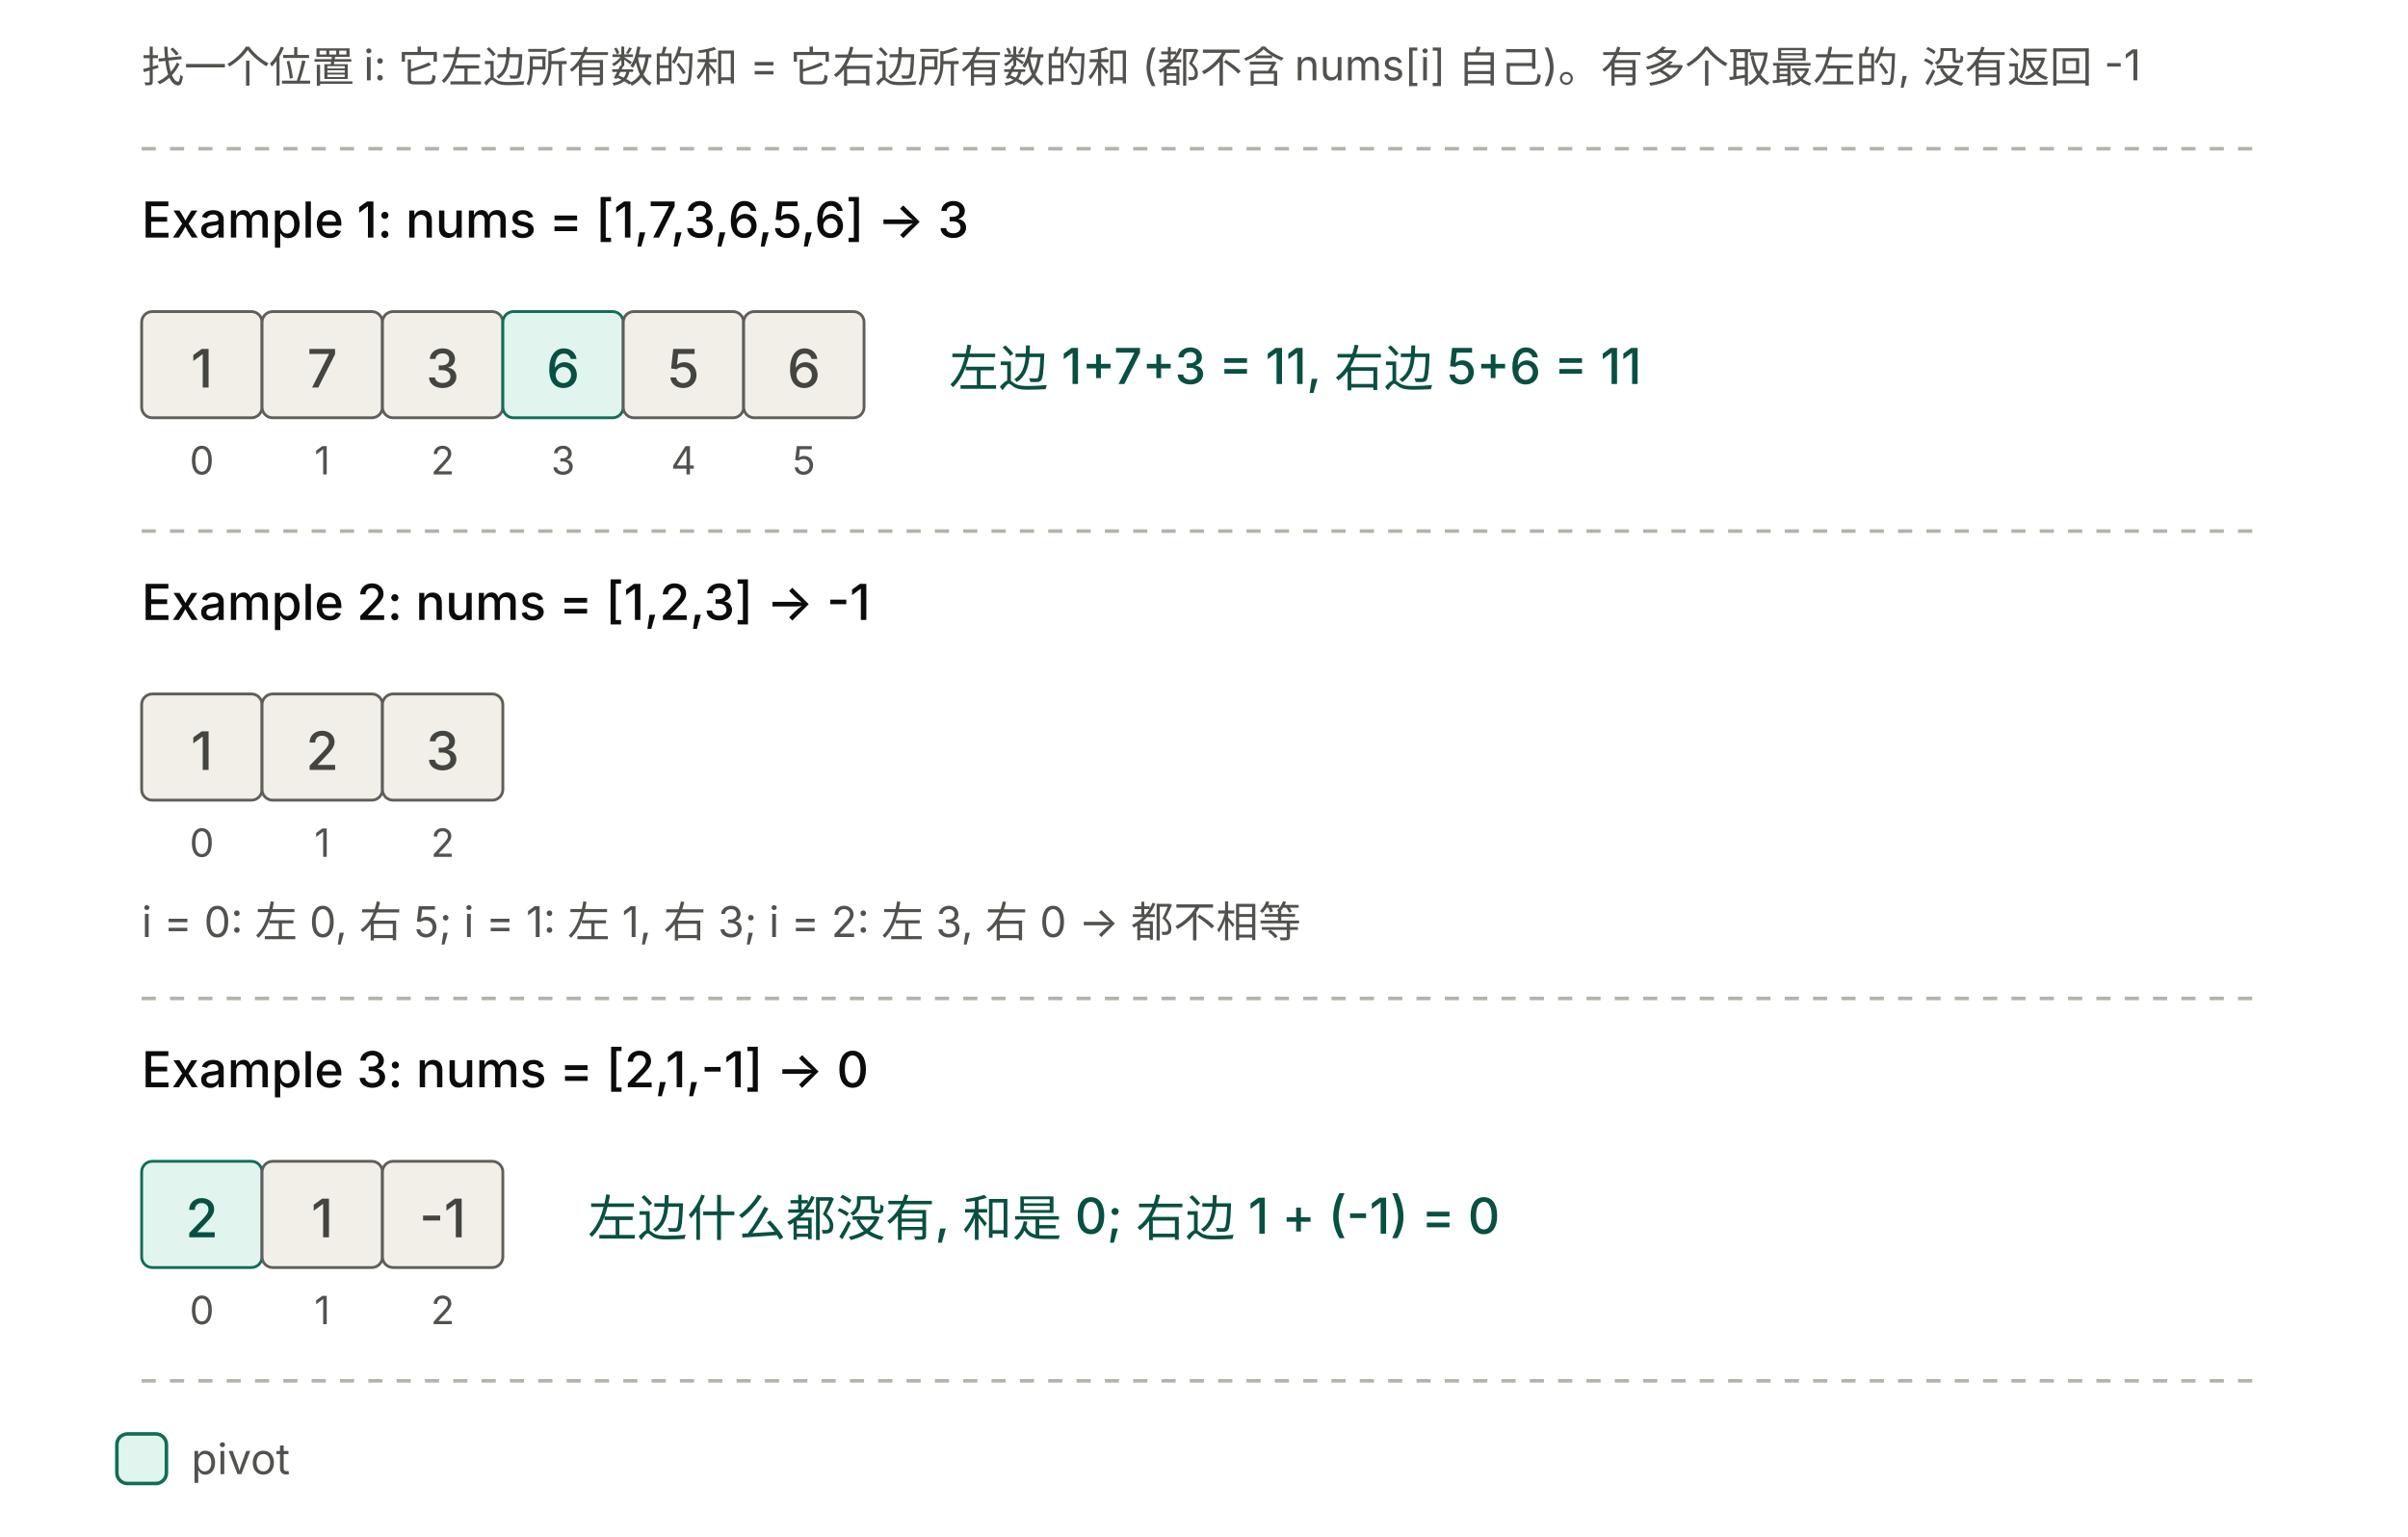
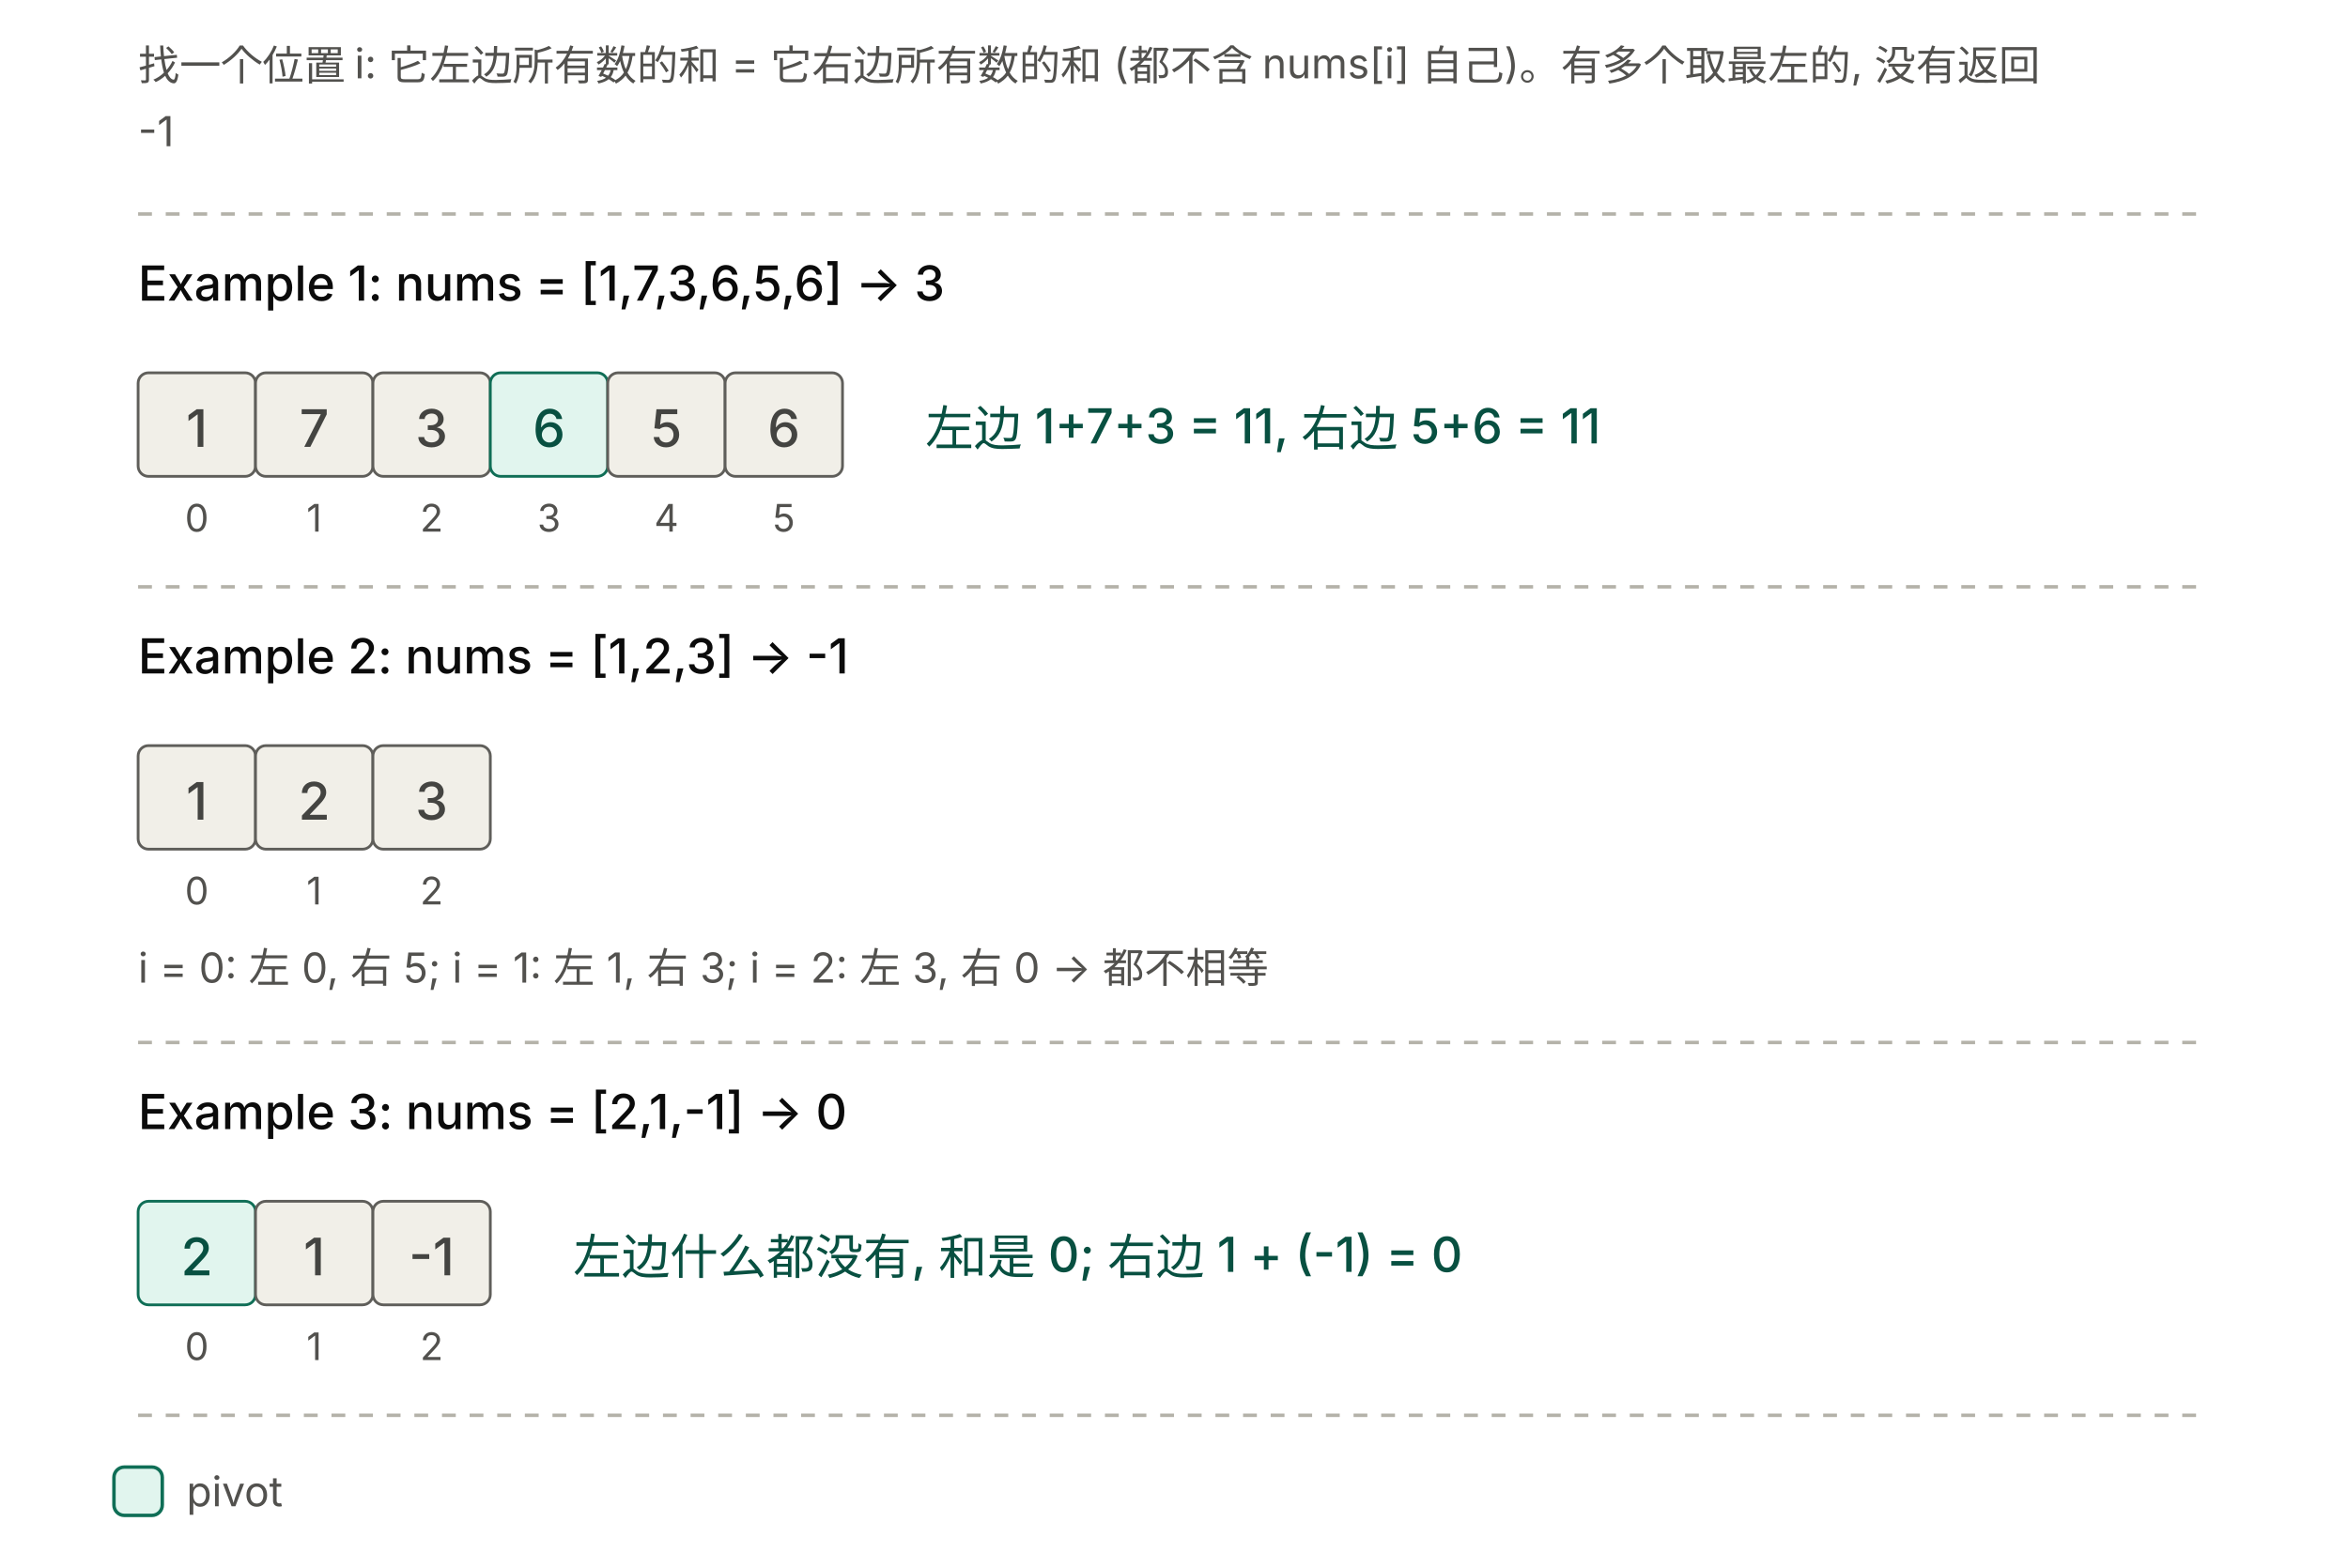
- <svg xmlns="http://www.w3.org/2000/svg" width="100%" viewBox="0 0 680 434" role="img" font-family="ui-sans-serif, system-ui, -apple-system, PingFang SC, sans-serif">
-   <text x="40" y="18" font-size="12" fill="#52514E" text-anchor="start" font-weight="400" dominant-baseline="central" style="white-space:pre">找一个位置 i: 它左边所有数的和 = 它右边所有数的和 (都不含 nums[i] 自己)。有多个取最左的, 没有返回 -1</text>
-   <line x1="40" y1="42" x2="640" y2="42" stroke="#B4B2A9" stroke-dasharray="4 4" />
-   <text x="40" y="62" font-size="14" fill="#0B0B0B" text-anchor="start" font-weight="500" dominant-baseline="central" style="white-space:pre">Example 1:  nums = [1,7,3,6,5,6]  →  3</text>
-   <rect x="40" y="88" width="34" height="30" rx="3" fill="#F1EFE8" stroke="#5F5E5A" stroke-width="0.8" />
-   <text x="57.0" y="104.0" font-size="15" fill="#444441" text-anchor="middle" font-weight="500" dominant-baseline="central" style="white-space:pre">1</text>
-   <text x="57.0" y="130" font-size="11" fill="#52514E" text-anchor="middle" font-weight="400" dominant-baseline="central" style="white-space:pre">0</text>
-   <rect x="74" y="88" width="34" height="30" rx="3" fill="#F1EFE8" stroke="#5F5E5A" stroke-width="0.8" />
-   <text x="91.0" y="104.0" font-size="15" fill="#444441" text-anchor="middle" font-weight="500" dominant-baseline="central" style="white-space:pre">7</text>
-   <text x="91.0" y="130" font-size="11" fill="#52514E" text-anchor="middle" font-weight="400" dominant-baseline="central" style="white-space:pre">1</text>
-   <rect x="108" y="88" width="34" height="30" rx="3" fill="#F1EFE8" stroke="#5F5E5A" stroke-width="0.8" />
-   <text x="125.0" y="104.0" font-size="15" fill="#444441" text-anchor="middle" font-weight="500" dominant-baseline="central" style="white-space:pre">3</text>
-   <text x="125.0" y="130" font-size="11" fill="#52514E" text-anchor="middle" font-weight="400" dominant-baseline="central" style="white-space:pre">2</text>
-   <rect x="142" y="88" width="34" height="30" rx="3" fill="#E1F5EE" stroke="#0F6E56" stroke-width="0.8" />
-   <text x="159.0" y="104.0" font-size="15" fill="#085041" text-anchor="middle" font-weight="500" dominant-baseline="central" style="white-space:pre">6</text>
-   <text x="159.0" y="130" font-size="11" fill="#52514E" text-anchor="middle" font-weight="400" dominant-baseline="central" style="white-space:pre">3</text>
-   <rect x="176" y="88" width="34" height="30" rx="3" fill="#F1EFE8" stroke="#5F5E5A" stroke-width="0.8" />
-   <text x="193.0" y="104.0" font-size="15" fill="#444441" text-anchor="middle" font-weight="500" dominant-baseline="central" style="white-space:pre">5</text>
-   <text x="193.0" y="130" font-size="11" fill="#52514E" text-anchor="middle" font-weight="400" dominant-baseline="central" style="white-space:pre">4</text>
-   <rect x="210" y="88" width="34" height="30" rx="3" fill="#F1EFE8" stroke="#5F5E5A" stroke-width="0.8" />
-   <text x="227.0" y="104.0" font-size="15" fill="#444441" text-anchor="middle" font-weight="500" dominant-baseline="central" style="white-space:pre">6</text>
-   <text x="227.0" y="130" font-size="11" fill="#52514E" text-anchor="middle" font-weight="400" dominant-baseline="central" style="white-space:pre">5</text>
-   <text x="268" y="103" font-size="14" fill="#085041" text-anchor="start" font-weight="500" dominant-baseline="central" style="white-space:pre">左边 1+7+3 = 11, 右边 5+6 = 11</text>
-   <line x1="40" y1="150" x2="640" y2="150" stroke="#B4B2A9" stroke-dasharray="4 4" />
-   <text x="40" y="170" font-size="14" fill="#0B0B0B" text-anchor="start" font-weight="500" dominant-baseline="central" style="white-space:pre">Example 2:  nums = [1,2,3]  →  -1</text>
-   <rect x="40" y="196" width="34" height="30" rx="3" fill="#F1EFE8" stroke="#5F5E5A" stroke-width="0.8" />
-   <text x="57.0" y="212.0" font-size="15" fill="#444441" text-anchor="middle" font-weight="500" dominant-baseline="central" style="white-space:pre">1</text>
-   <text x="57.0" y="238" font-size="11" fill="#52514E" text-anchor="middle" font-weight="400" dominant-baseline="central" style="white-space:pre">0</text>
-   <rect x="74" y="196" width="34" height="30" rx="3" fill="#F1EFE8" stroke="#5F5E5A" stroke-width="0.8" />
-   <text x="91.0" y="212.0" font-size="15" fill="#444441" text-anchor="middle" font-weight="500" dominant-baseline="central" style="white-space:pre">2</text>
-   <text x="91.0" y="238" font-size="11" fill="#52514E" text-anchor="middle" font-weight="400" dominant-baseline="central" style="white-space:pre">1</text>
-   <rect x="108" y="196" width="34" height="30" rx="3" fill="#F1EFE8" stroke="#5F5E5A" stroke-width="0.8" />
-   <text x="125.0" y="212.0" font-size="15" fill="#444441" text-anchor="middle" font-weight="500" dominant-baseline="central" style="white-space:pre">3</text>
-   <text x="125.0" y="238" font-size="11" fill="#52514E" text-anchor="middle" font-weight="400" dominant-baseline="central" style="white-space:pre">2</text>
-   <text x="40" y="258" font-size="12" fill="#52514E" text-anchor="start" font-weight="400" dominant-baseline="central" style="white-space:pre">i = 0: 左 0, 右 5;  i = 1: 左 1, 右 3;  i = 2: 左 3, 右 0  → 都不相等</text>
-   <line x1="40" y1="282" x2="640" y2="282" stroke="#B4B2A9" stroke-dasharray="4 4" />
-   <text x="40" y="302" font-size="14" fill="#0B0B0B" text-anchor="start" font-weight="500" dominant-baseline="central" style="white-space:pre">Example 3:  nums = [2,1,-1]  →  0</text>
-   <rect x="40" y="328" width="34" height="30" rx="3" fill="#E1F5EE" stroke="#0F6E56" stroke-width="0.8" />
-   <text x="57.0" y="344.0" font-size="15" fill="#085041" text-anchor="middle" font-weight="500" dominant-baseline="central" style="white-space:pre">2</text>
-   <text x="57.0" y="370" font-size="11" fill="#52514E" text-anchor="middle" font-weight="400" dominant-baseline="central" style="white-space:pre">0</text>
-   <rect x="74" y="328" width="34" height="30" rx="3" fill="#F1EFE8" stroke="#5F5E5A" stroke-width="0.8" />
-   <text x="91.0" y="344.0" font-size="15" fill="#444441" text-anchor="middle" font-weight="500" dominant-baseline="central" style="white-space:pre">1</text>
-   <text x="91.0" y="370" font-size="11" fill="#52514E" text-anchor="middle" font-weight="400" dominant-baseline="central" style="white-space:pre">1</text>
-   <rect x="108" y="328" width="34" height="30" rx="3" fill="#F1EFE8" stroke="#5F5E5A" stroke-width="0.8" />
-   <text x="125.0" y="344.0" font-size="15" fill="#444441" text-anchor="middle" font-weight="500" dominant-baseline="central" style="white-space:pre">-1</text>
-   <text x="125.0" y="370" font-size="11" fill="#52514E" text-anchor="middle" font-weight="400" dominant-baseline="central" style="white-space:pre">2</text>
-   <text x="166" y="343" font-size="14" fill="#085041" text-anchor="start" font-weight="500" dominant-baseline="central" style="white-space:pre">左边什么都没有, 和是 0; 右边 1 + (-1) = 0</text>
-   <line x1="40" y1="390" x2="640" y2="390" stroke="#B4B2A9" stroke-dasharray="4 4" />
-   <rect x="33" y="405" width="14" height="14" rx="3" fill="#E1F5EE" stroke="#0F6E56" />
-   <text x="54" y="412" font-size="12" fill="#52514E" text-anchor="start" font-weight="400" dominant-baseline="central" style="white-space:pre">pivot</text>
+ <svg xmlns="http://www.w3.org/2000/svg" width="100%" viewBox="0 0 680 454" role="img" font-family="ui-sans-serif, system-ui, -apple-system, PingFang SC, sans-serif">
+   <text x="40" y="18" font-size="12" fill="#52514E" text-anchor="start" font-weight="400" dominant-baseline="central" style="white-space:pre">找一个位置 i: 它左边所有数的和 = 它右边所有数的和 (都不含 nums[i] 自己)。有多个取最左的, 没有返回</text>
+   <text x="40" y="38" font-size="12" fill="#52514E" text-anchor="start" font-weight="400" dominant-baseline="central" style="white-space:pre">-1</text>
+   <line x1="40" y1="62" x2="640" y2="62" stroke="#B4B2A9" stroke-dasharray="4 4" />
+   <text x="40" y="82" font-size="14" fill="#0B0B0B" text-anchor="start" font-weight="500" dominant-baseline="central" style="white-space:pre">Example 1:  nums = [1,7,3,6,5,6]  →  3</text>
+   <rect x="40" y="108" width="34" height="30" rx="3" fill="#F1EFE8" stroke="#5F5E5A" stroke-width="0.8" />
+   <text x="57.0" y="124.0" font-size="15" fill="#444441" text-anchor="middle" font-weight="500" dominant-baseline="central" style="white-space:pre">1</text>
+   <text x="57.0" y="150" font-size="11" fill="#52514E" text-anchor="middle" font-weight="400" dominant-baseline="central" style="white-space:pre">0</text>
+   <rect x="74" y="108" width="34" height="30" rx="3" fill="#F1EFE8" stroke="#5F5E5A" stroke-width="0.8" />
+   <text x="91.0" y="124.0" font-size="15" fill="#444441" text-anchor="middle" font-weight="500" dominant-baseline="central" style="white-space:pre">7</text>
+   <text x="91.0" y="150" font-size="11" fill="#52514E" text-anchor="middle" font-weight="400" dominant-baseline="central" style="white-space:pre">1</text>
+   <rect x="108" y="108" width="34" height="30" rx="3" fill="#F1EFE8" stroke="#5F5E5A" stroke-width="0.8" />
+   <text x="125.0" y="124.0" font-size="15" fill="#444441" text-anchor="middle" font-weight="500" dominant-baseline="central" style="white-space:pre">3</text>
+   <text x="125.0" y="150" font-size="11" fill="#52514E" text-anchor="middle" font-weight="400" dominant-baseline="central" style="white-space:pre">2</text>
+   <rect x="142" y="108" width="34" height="30" rx="3" fill="#E1F5EE" stroke="#0F6E56" stroke-width="0.8" />
+   <text x="159.0" y="124.0" font-size="15" fill="#085041" text-anchor="middle" font-weight="500" dominant-baseline="central" style="white-space:pre">6</text>
+   <text x="159.0" y="150" font-size="11" fill="#52514E" text-anchor="middle" font-weight="400" dominant-baseline="central" style="white-space:pre">3</text>
+   <rect x="176" y="108" width="34" height="30" rx="3" fill="#F1EFE8" stroke="#5F5E5A" stroke-width="0.8" />
+   <text x="193.0" y="124.0" font-size="15" fill="#444441" text-anchor="middle" font-weight="500" dominant-baseline="central" style="white-space:pre">5</text>
+   <text x="193.0" y="150" font-size="11" fill="#52514E" text-anchor="middle" font-weight="400" dominant-baseline="central" style="white-space:pre">4</text>
+   <rect x="210" y="108" width="34" height="30" rx="3" fill="#F1EFE8" stroke="#5F5E5A" stroke-width="0.8" />
+   <text x="227.0" y="124.0" font-size="15" fill="#444441" text-anchor="middle" font-weight="500" dominant-baseline="central" style="white-space:pre">6</text>
+   <text x="227.0" y="150" font-size="11" fill="#52514E" text-anchor="middle" font-weight="400" dominant-baseline="central" style="white-space:pre">5</text>
+   <text x="268" y="123" font-size="14" fill="#085041" text-anchor="start" font-weight="500" dominant-baseline="central" style="white-space:pre">左边 1+7+3 = 11, 右边 5+6 = 11</text>
+   <line x1="40" y1="170" x2="640" y2="170" stroke="#B4B2A9" stroke-dasharray="4 4" />
+   <text x="40" y="190" font-size="14" fill="#0B0B0B" text-anchor="start" font-weight="500" dominant-baseline="central" style="white-space:pre">Example 2:  nums = [1,2,3]  →  -1</text>
+   <rect x="40" y="216" width="34" height="30" rx="3" fill="#F1EFE8" stroke="#5F5E5A" stroke-width="0.8" />
+   <text x="57.0" y="232.0" font-size="15" fill="#444441" text-anchor="middle" font-weight="500" dominant-baseline="central" style="white-space:pre">1</text>
+   <text x="57.0" y="258" font-size="11" fill="#52514E" text-anchor="middle" font-weight="400" dominant-baseline="central" style="white-space:pre">0</text>
+   <rect x="74" y="216" width="34" height="30" rx="3" fill="#F1EFE8" stroke="#5F5E5A" stroke-width="0.8" />
+   <text x="91.0" y="232.0" font-size="15" fill="#444441" text-anchor="middle" font-weight="500" dominant-baseline="central" style="white-space:pre">2</text>
+   <text x="91.0" y="258" font-size="11" fill="#52514E" text-anchor="middle" font-weight="400" dominant-baseline="central" style="white-space:pre">1</text>
+   <rect x="108" y="216" width="34" height="30" rx="3" fill="#F1EFE8" stroke="#5F5E5A" stroke-width="0.8" />
+   <text x="125.0" y="232.0" font-size="15" fill="#444441" text-anchor="middle" font-weight="500" dominant-baseline="central" style="white-space:pre">3</text>
+   <text x="125.0" y="258" font-size="11" fill="#52514E" text-anchor="middle" font-weight="400" dominant-baseline="central" style="white-space:pre">2</text>
+   <text x="40" y="278" font-size="12" fill="#52514E" text-anchor="start" font-weight="400" dominant-baseline="central" style="white-space:pre">i = 0: 左 0, 右 5;  i = 1: 左 1, 右 3;  i = 2: 左 3, 右 0  → 都不相等</text>
+   <line x1="40" y1="302" x2="640" y2="302" stroke="#B4B2A9" stroke-dasharray="4 4" />
+   <text x="40" y="322" font-size="14" fill="#0B0B0B" text-anchor="start" font-weight="500" dominant-baseline="central" style="white-space:pre">Example 3:  nums = [2,1,-1]  →  0</text>
+   <rect x="40" y="348" width="34" height="30" rx="3" fill="#E1F5EE" stroke="#0F6E56" stroke-width="0.8" />
+   <text x="57.0" y="364.0" font-size="15" fill="#085041" text-anchor="middle" font-weight="500" dominant-baseline="central" style="white-space:pre">2</text>
+   <text x="57.0" y="390" font-size="11" fill="#52514E" text-anchor="middle" font-weight="400" dominant-baseline="central" style="white-space:pre">0</text>
+   <rect x="74" y="348" width="34" height="30" rx="3" fill="#F1EFE8" stroke="#5F5E5A" stroke-width="0.8" />
+   <text x="91.0" y="364.0" font-size="15" fill="#444441" text-anchor="middle" font-weight="500" dominant-baseline="central" style="white-space:pre">1</text>
+   <text x="91.0" y="390" font-size="11" fill="#52514E" text-anchor="middle" font-weight="400" dominant-baseline="central" style="white-space:pre">1</text>
+   <rect x="108" y="348" width="34" height="30" rx="3" fill="#F1EFE8" stroke="#5F5E5A" stroke-width="0.8" />
+   <text x="125.0" y="364.0" font-size="15" fill="#444441" text-anchor="middle" font-weight="500" dominant-baseline="central" style="white-space:pre">-1</text>
+   <text x="125.0" y="390" font-size="11" fill="#52514E" text-anchor="middle" font-weight="400" dominant-baseline="central" style="white-space:pre">2</text>
+   <text x="166" y="363" font-size="14" fill="#085041" text-anchor="start" font-weight="500" dominant-baseline="central" style="white-space:pre">左边什么都没有, 和是 0; 右边 1 + (-1) = 0</text>
+   <line x1="40" y1="410" x2="640" y2="410" stroke="#B4B2A9" stroke-dasharray="4 4" />
+   <rect x="33" y="425" width="14" height="14" rx="3" fill="#E1F5EE" stroke="#0F6E56" />
+   <text x="54" y="432" font-size="12" fill="#52514E" text-anchor="start" font-weight="400" dominant-baseline="central" style="white-space:pre">pivot</text>
</svg>
